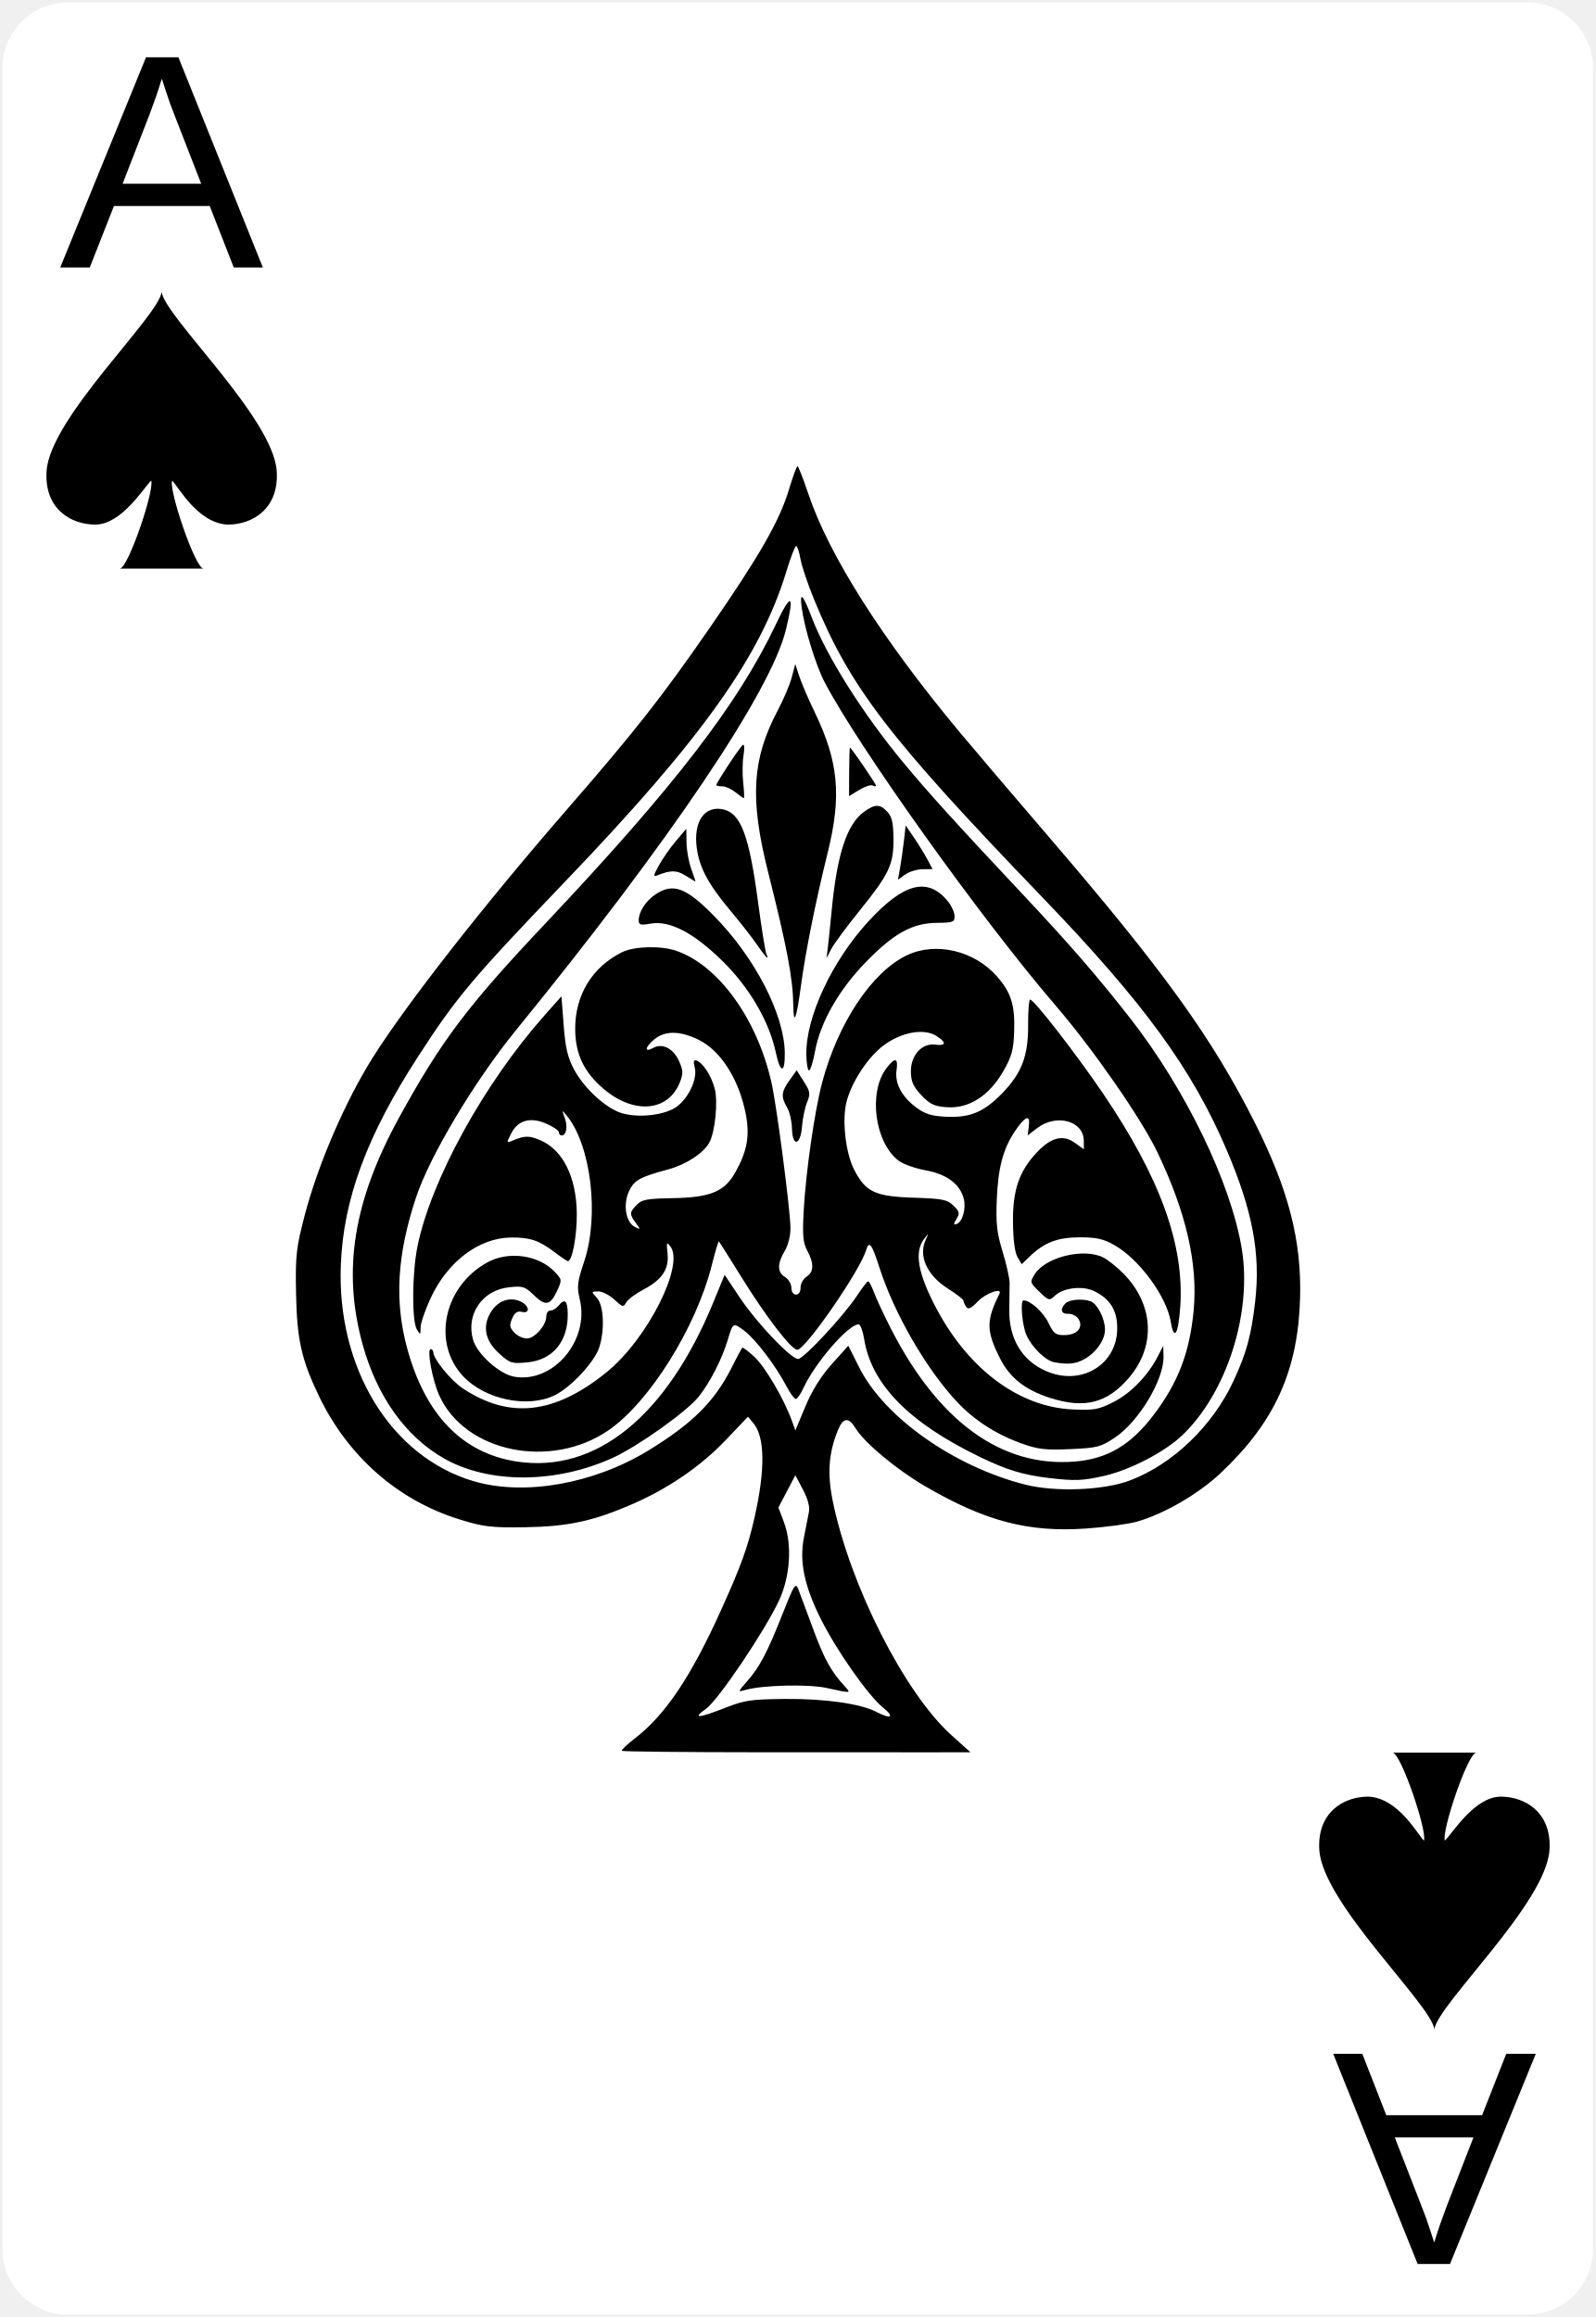
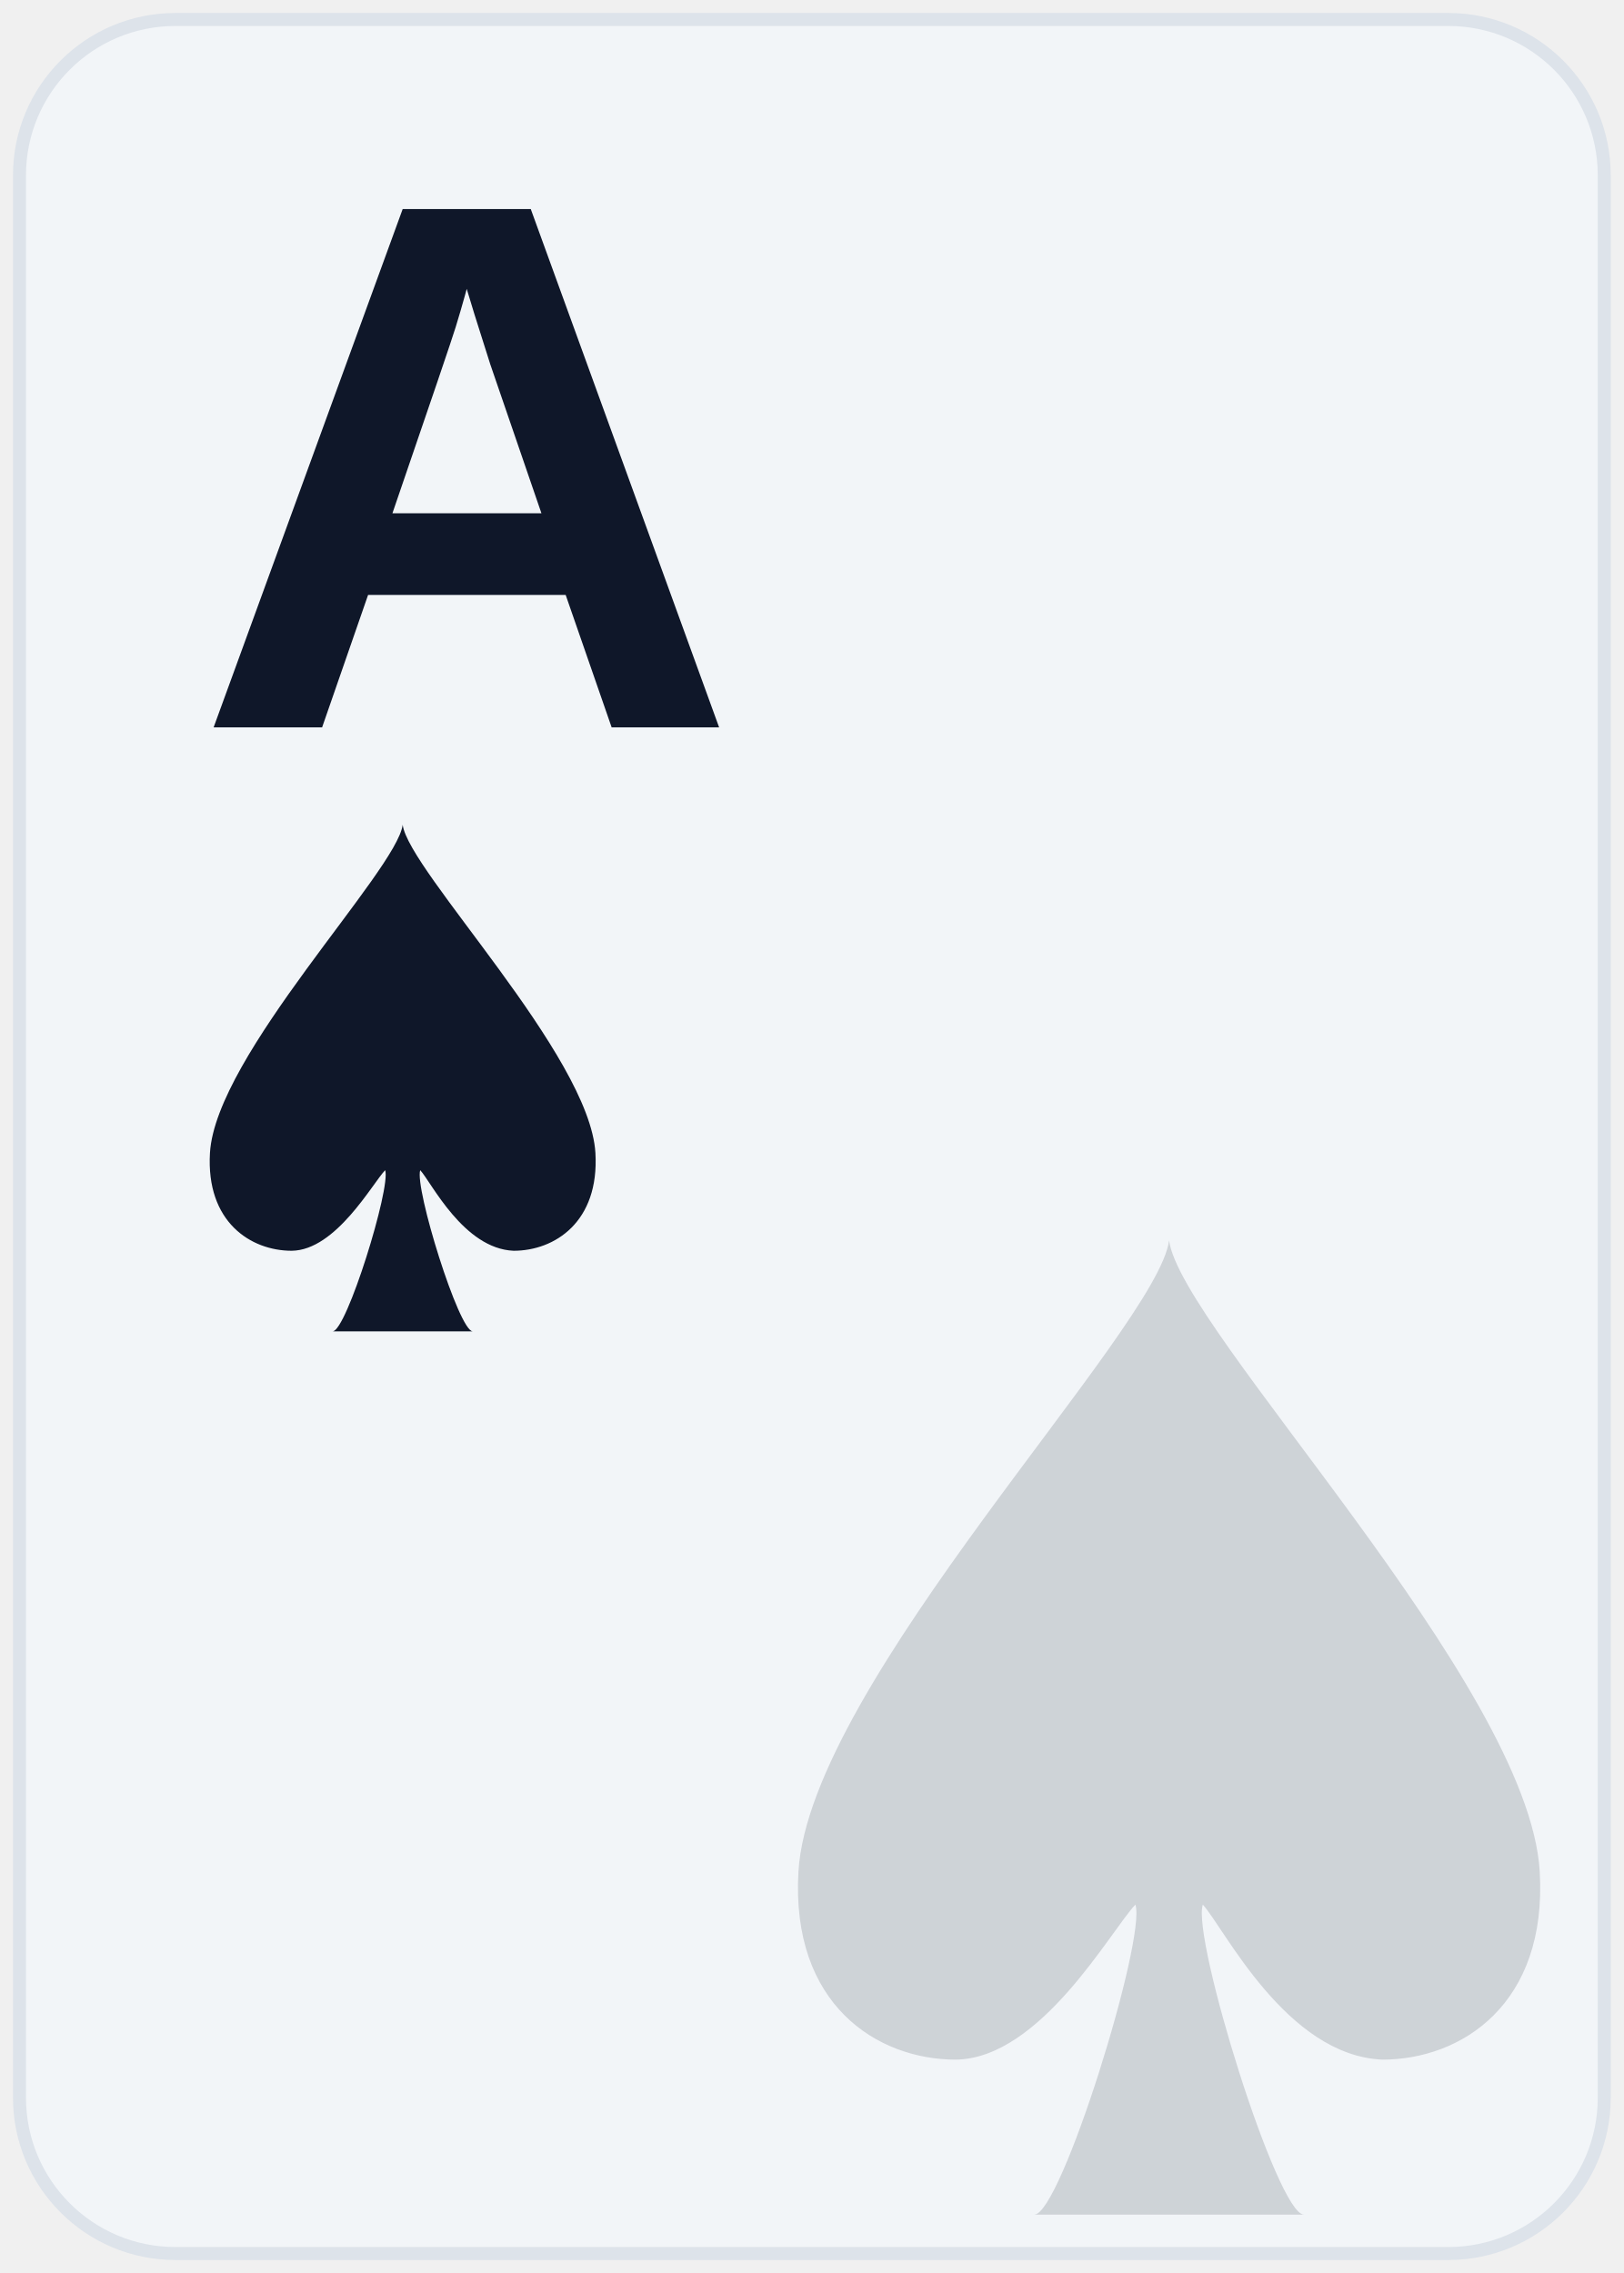
- <svg xmlns="http://www.w3.org/2000/svg" width="167.087pt" height="242.667pt" viewBox="0 0 167.087 242.667" xml:space="preserve" id="svg2" version="1.1">
-   <defs id="defs41" />
-   <g id="Layer_x0020_1" style="fill-rule:nonzero;clip-rule:nonzero;stroke:#000000;stroke-miterlimit:4;">
-     <path style="fill:#FFFFFF;stroke-width:0;" d="M166.837,235.548c0,3.777-3.087,6.869-6.871,6.869H7.111c-3.775,0-6.861-3.092-6.861-6.869V7.12C0.25,3.343,3.336,0.25,7.111,0.25h152.855    c3.784,0,6.871,3.093,6.871,6.87v228.428z" id="path5" />
-     <g style="stroke:none;" id="g7">
-       <g id="g9">
- 				
- 			</g>
-     </g>
-     <g id="g15">
- 			
- 		</g>
-     <g id="g19">
- 			
- 		</g>
-     <g style="stroke:none;" id="g23">
-       <g id="g25">
- 				
- 			</g>
-     </g>
-     <g style="stroke:none;" id="g31">
-       <g id="g33">
- 				
- 			</g>
-     </g>
+ <svg xmlns="http://www.w3.org/2000/svg" width="250" height="350" viewBox="0 0 250 350">
+   <defs>
+     <clipPath id="cc_AS">
+       <rect x="3" y="3" width="244" height="344" rx="24" ry="24" />
+     </clipPath>
+   </defs>
+   <rect x="3" y="3" width="244" height="344" rx="24" ry="24" fill="#f2f5f8" stroke="#dde3ea" stroke-width="2" />
+   <g clip-path="url(#cc_AS)">
+     <path d="M 7.989,3.103 C 7.747,-0.954 0.242,-8.59 0,-10.5 c -0.242,1.909 -7.747,9.545 -7.989,13.603 -0.169,2.868 1.695,4.057 3.39,4.057 1.835,-0.022 3.351,-2.801 3.873,-3.341 0.242,0.716 -1.603,6.682 -2.179,6.682 l 5.811,0 C 2.33,10.501 0.485,4.535 0.727,3.819 1.184,4.315 2.524,7.077 4.601,7.16 6.295,7.159 8.158,5.971 7.989,3.103 z" fill="#0f1729" opacity="0.16" transform="translate(180,266) scale(7.1429) translate(0,0)" />
  </g>
-   <text xml:space="preserve" style="font-size:32px;font-style:normal;font-weight:normal;line-height:125%;letter-spacing:0px;word-spacing:0px;fill:#000000;fill-opacity:1;stroke:none;font-family:Bitstream Vera Sans" x="6.246" y="28.013" id="text3788">
-     <tspan id="tspan3790" x="6.246" y="28.013" style="font-style:normal;font-variant:normal;font-weight:normal;font-stretch:normal;font-family:Arial;-inkscape-font-specification:Arial">A</tspan>
-   </text>
-   <g transform="matrix(1.508595,0,0,1.379325,16.92904,45.06616)" id="layer1-7">
-     <path id="sl" d="M 7.989,3.103 C 7.747,-0.954 0.242,-8.59 0,-10.5 c -0.242,1.909 -7.747,9.545 -7.989,13.603 -0.169,2.868 1.695,4.057 3.39,4.057 1.835,-0.022 3.351,-2.801 3.873,-3.341 0.242,0.716 -1.603,6.682 -2.179,6.682 l 5.811,0 C 2.33,10.501 0.485,4.535 0.727,3.819 1.184,4.315 2.524,7.077 4.601,7.16 6.295,7.159 8.158,5.971 7.989,3.103 z" style="fill:#000000" />
-   </g>
-   <text xml:space="preserve" style="font-size:32px;font-style:normal;font-weight:normal;line-height:125%;letter-spacing:0px;word-spacing:0px;fill:#000000;fill-opacity:1;stroke:none;font-family:Bitstream Vera Sans" x="-160.908" y="-215.097" id="text3788-2" transform="scale(-1,-1)">
-     <tspan id="tspan3790-3" x="-160.908" y="-215.097" style="font-style:normal;font-variant:normal;font-weight:normal;font-stretch:normal;font-family:Arial;-inkscape-font-specification:Arial">A</tspan>
-   </text>
-   <g transform="matrix(-1.508595,0,0,-1.379325,150.2247,198.0438)" id="layer1-7-8">
-     <path id="sl-0" d="M 7.989,3.103 C 7.747,-0.954 0.242,-8.59 0,-10.5 c -0.242,1.909 -7.747,9.545 -7.989,13.603 -0.169,2.868 1.695,4.057 3.39,4.057 1.835,-0.022 3.351,-2.801 3.873,-3.341 0.242,0.716 -1.603,6.682 -2.179,6.682 l 5.811,0 C 2.33,10.501 0.485,4.535 0.727,3.819 1.184,4.315 2.524,7.077 4.601,7.16 6.295,7.159 8.158,5.971 7.989,3.103 z" style="fill:#000000" />
-   </g>
-   <path style="fill:#000000" d="m 79.5,183.521 c -7.826,-0.004 -14.295,-0.072 -14.375,-0.151 -0.081,-0.078 0.556,-0.684 1.416,-1.346 3.13,-2.41 5.827,-6.427 8.939,-13.312 2.139,-4.732 2.827,-6.631 3.538,-9.761 1.137,-5.009 1.1,-8.437 -0.106,-9.882 l -0.578,-0.693 -2.33,2.448 c -2.59,2.721 -5.961,5.038 -9.722,6.683 -4.12,1.802 -6.785,2.378 -11.31,2.446 -3.568,0.053 -4.337,-0.04 -6.887,-0.834 -6.438,-2.004 -11.655,-6.595 -14.694,-12.929 -1.831,-3.816 -2.298,-5.93 -2.387,-10.787 -0.072,-3.929 0.014,-4.693 0.907,-8.117 1.395,-5.347 4.254,-11.962 7.164,-16.579 3.537,-5.612 11.693,-16.027 20.313,-25.941 7.092,-8.157 9.95,-11.791 14.898,-18.945 5.264,-7.612 7.354,-11.261 8.351,-14.582 0.399,-1.328 0.797,-2.414 0.885,-2.415 0.088,-5.1e-5 0.604,1.319 1.146,2.932 2.156,6.414 7.733,15.195 15.82,24.905 1.44,1.729 5.632,6.653 9.316,10.942 12.066,14.047 17.16,21.119 21.66,30.072 3.485,6.932 4.859,12.276 4.695,18.249 -0.21,7.634 -2.655,13.027 -8.322,18.356 -2.334,2.195 -5.915,4.274 -8.761,5.087 -0.88,0.251 -3.262,0.574 -5.293,0.718 -6.082,0.43 -10.616,-0.762 -16.935,-4.451 -2.963,-1.73 -6.312,-4.525 -7.238,-6.039 -0.748,-1.224 -1.321,-1.146 -1.883,0.256 -0.944,2.358 -1.095,4.482 -0.521,7.315 1.792,8.834 7.522,20.148 12.442,24.569 l 1.988,1.786 -3.955,0.004 c -2.175,0.003 -10.358,5.4e-4 -18.184,-0.004 z m 12.99,-4.672 c -1.542,-1.233 -4.883,-5.992 -6.538,-9.312 -1.721,-3.453 -2.247,-5.989 -1.76,-8.486 0.2,-1.024 0.437,-2.239 0.527,-2.701 0.105,-0.539 -0.12,-1.379 -0.628,-2.343 l -0.792,-1.503 -0.888,1.691 -0.888,1.691 0.586,1.557 c 0.865,2.297 0.658,5.634 -0.505,8.148 -1.47,3.176 -6.396,10.49 -7.665,11.38 -1.486,1.042 -0.826,1.008 2.005,-0.103 2.04,-0.801 2.691,-0.897 6.292,-0.931 4.137,-0.039 7.912,0.498 9.559,1.359 1.532,0.801 1.932,0.544 0.695,-0.445 z m -5.933,-2.066 c -1.911,-0.417 -6.729,-0.297 -8.513,0.213 -0.791,0.226 -0.789,0.217 0.175,-0.875 1.327,-1.502 2.166,-3.093 3.738,-7.09 1.209,-3.074 1.364,-3.319 1.649,-2.596 0.173,0.439 0.86,2.284 1.526,4.099 1.167,3.178 1.893,4.507 3.299,6.033 0.737,0.8 0.779,0.795 -1.873,0.216 z M 118.364,155.044 c 4.476,-1.707 8.628,-5.698 10.81,-10.392 1.373,-2.954 1.861,-4.737 2.277,-8.32 0.583,-5.024 -0.265,-9.532 -2.997,-15.929 -3.611,-8.455 -8.685,-15.408 -19.291,-26.43 C 93.039,77.217 89.044,72.003 85.25,62.765 c -0.649,-1.581 -1.288,-3.488 -1.42,-4.237 -0.131,-0.749 -0.335,-1.357 -0.452,-1.35 -0.117,0.007 -0.582,1.223 -1.033,2.704 -2.715,8.906 -8.835,17.488 -23.073,32.356 -9.924,10.364 -11.469,12.202 -15.537,18.497 -5.315,8.223 -7.765,14.841 -8.039,21.719 -0.433,10.846 5.25,20.117 13.9,22.675 5.289,1.564 12.55,0.295 18.271,-3.193 4.596,-2.802 6.936,-5.115 8.705,-8.602 0.569,-1.121 1.086,-2.102 1.15,-2.179 0.063,-0.077 0.64,0.348 1.281,0.945 1.123,1.045 3.089,4.385 3.904,6.63 l 0.392,1.08 1.055,-2.522 c 0.701,-1.674 1.632,-3.164 2.772,-4.433 l 1.717,-1.911 1.148,2.285 c 2.619,5.215 9.929,10.372 17.373,12.258 3.182,0.806 8.258,0.602 10.998,-0.443 z m -8.513,-0.248 c -2.71,-0.322 -4.411,-0.841 -7.239,-2.21 -7.434,-3.6 -11.354,-7.601 -12.114,-12.366 -0.134,-0.838 -0.394,-1.521 -0.578,-1.518 -1.091,0.016 -4.593,4.072 -5.8,6.717 -0.274,0.6 -0.623,1.092 -0.776,1.095 -0.153,0.003 -0.598,-0.606 -0.99,-1.351 -1.133,-2.158 -3.246,-4.932 -4.412,-5.795 -1.177,-0.871 -1.173,-0.873 -1.732,0.986 -0.598,1.988 -1.823,4.386 -3.017,5.903 -1.218,1.548 -6.374,5.222 -9.021,6.428 -5.947,2.71 -12.95,2.738 -17.656,0.071 -4.032,-2.285 -7.05,-6.518 -8.552,-11.993 -2.123,-7.739 -0.942,-15.025 3.849,-23.745 4.413,-8.031 7.138,-11.648 15.262,-20.254 13.469,-14.267 20.243,-23.052 24.166,-31.34 1.63,-3.444 1.992,-3.268 1.07,0.521 -1.575,6.473 -12.141,22.15 -28.279,41.957 -4.349,5.338 -9.035,13.187 -10.472,17.54 -1.974,5.98 -2.259,10.796 -0.931,15.721 1.887,7.001 5.788,11.042 11.495,11.909 8.277,1.258 15.681,-4.739 20.583,-16.672 l 1.183,-2.881 1.623,2.43 c 1.761,2.637 5.339,6.392 6.081,6.381 0.569,-0.008 4.757,-4.507 6.135,-6.591 0.558,-0.843 1.094,-1.538 1.191,-1.544 0.097,-0.006 0.378,0.528 0.624,1.188 0.246,0.659 1.025,2.329 1.73,3.712 4.995,9.793 11.616,14.596 19.275,13.98 3.406,-0.274 5.868,-1.722 8.248,-4.852 2.579,-3.391 3.798,-6.562 4.213,-10.955 0.461,-4.879 -0.77,-10.259 -3.791,-16.581 -1.694,-3.543 -6.705,-10.765 -10.683,-15.396 -7.777,-9.053 -20.649,-27.077 -24.186,-33.866 -0.917,-1.76 -2.1,-5.62 -2.389,-7.797 -0.234,-1.759 0.124,-1.401 1.066,1.067 1.535,4.023 5.327,10.038 9.525,15.109 2.631,3.179 5.534,6.381 12.821,14.143 4.696,5.002 7.671,8.441 11.04,12.762 5.762,7.389 10.498,17.183 11.636,24.065 1.112,6.718 -1.573,15.125 -6.249,19.565 -1.824,1.732 -5.447,3.616 -8.131,4.227 -2.285,0.52 -3.09,0.552 -5.819,0.228 z m -2.841,-3.603 c -2.727,-0.992 -5.001,-2.462 -6.811,-4.402 -3.217,-3.449 -6.565,-9.253 -8.095,-14.034 -0.801,-2.502 -1.082,-2.866 -1.4,-1.812 -0.653,2.169 -6.35,10.413 -7.203,10.423 -0.605,0.008 -3.242,-3.41 -5.753,-7.456 -1.301,-2.096 -2.408,-3.852 -2.459,-3.902 -0.051,-0.05 -0.387,1.078 -0.746,2.505 -1.642,6.524 -6.544,14.355 -10.819,17.286 -6.034,4.136 -14.975,2.314 -17.701,-3.608 -0.726,-1.577 -1.347,-4.888 -0.918,-4.894 0.147,-0.003 0.27,0.144 0.272,0.324 0.011,0.714 1.842,2.958 3.089,3.786 4.894,3.247 9.614,2.718 15.057,-1.687 4.255,-3.443 8.195,-11.212 6.686,-13.182 -0.391,-0.51 -0.425,-0.432 -0.301,0.693 0.184,1.67 -0.543,2.783 -2.486,3.804 -0.84,0.441 -1.666,1.059 -1.836,1.373 -0.283,0.524 -0.386,0.499 -1.245,-0.299 -0.515,-0.478 -1.276,-0.865 -1.692,-0.859 -0.743,0.011 -0.745,0.022 -0.145,0.666 0.729,0.782 0.853,3.335 0.253,5.204 -0.483,1.506 -2.944,4.158 -4.633,4.995 -2.833,1.403 -7.339,0.471 -9.633,-1.992 -3.286,-3.53 -1.997,-9.456 2.597,-11.936 2.206,-1.191 5.338,-0.742 6.996,1.003 0.777,0.818 0.783,0.86 0.271,1.976 -0.716,1.561 -1.222,1.661 -2.434,0.485 -0.951,-0.923 -1.17,-0.991 -2.641,-0.828 -2.785,0.31 -4.508,2.847 -3.733,5.498 0.444,1.519 2.769,3.598 4.322,3.866 4.075,0.702 7.884,-3.797 6.854,-8.094 -0.321,-1.339 -0.268,-1.8 0.462,-3.985 1.6,-4.794 0.705,-12.203 -1.846,-15.287 -0.504,-0.61 -0.512,-0.6 -0.198,0.241 0.34,0.91 0.18,1.848 -0.317,1.855 -0.158,0.003 -0.289,-0.147 -0.292,-0.333 -0.003,-0.185 -0.607,-0.596 -1.343,-0.912 -1.677,-0.721 -2.968,-0.34 -3.678,1.084 -0.465,0.933 -0.46,0.97 0.101,0.731 1.329,-0.569 1.799,-0.577 3.006,-0.055 2.339,1.013 3.749,3.86 3.791,7.656 0.025,2.296 -0.477,4.989 -0.931,4.995 -0.093,0.002 -0.718,-0.419 -1.389,-0.934 -1.615,-1.241 -2.633,-1.579 -4.636,-1.54 -3.343,0.064 -6.596,2.542 -8.368,6.376 -0.574,1.241 -1.042,2.622 -1.041,3.069 0.002,0.774 -0.016,0.782 -0.387,0.176 -0.537,-0.879 -0.501,-5.9 0.062,-8.678 1.417,-6.985 6.993,-17.112 13.367,-24.278 l 1.715,-1.928 0.232,3.024 c 0.182,2.371 0.416,3.371 1.085,4.631 1.04,1.959 3.309,4.051 4.953,4.567 1.796,0.563 4.64,0.225 5.847,-0.695 1.256,-0.958 2.147,-2.935 1.84,-4.085 -0.161,-0.604 -0.111,-0.815 0.171,-0.725 0.681,0.216 1.616,1.668 1.939,3.013 0.33,1.372 0.023,4.421 -0.558,5.546 -0.581,1.125 -2.452,2.35 -4.376,2.865 -2.934,0.785 -3.534,1.124 -4.071,2.299 -0.627,1.373 -0.323,3.22 0.609,3.7 0.627,0.324 0.632,0.308 0.117,-0.403 -0.683,-0.945 -0.676,-1.102 0.091,-1.892 0.545,-0.562 1.067,-0.66 3.766,-0.706 3.959,-0.068 5.432,-0.676 6.571,-2.713 1.247,-2.229 1.53,-3.841 1.079,-6.136 -0.712,-3.62 -2.622,-6.612 -4.942,-7.745 -1.933,-0.944 -3.486,-0.964 -4.6,-0.06 -1.01,0.819 -1.113,1.456 -0.15,0.921 0.979,-0.543 2.139,0.063 2.733,1.428 0.419,0.962 0.426,1.267 0.055,2.194 -1.229,3.069 -4.825,3.36 -8,0.648 -2.029,-1.733 -2.929,-3.621 -2.952,-6.195 -0.033,-3.586 1.769,-6.553 4.923,-8.108 1.256,-0.619 4.043,-0.694 5.635,-0.151 4.443,1.514 8.515,7.152 10.008,13.855 0.553,2.483 1.951,13.204 1.979,15.174 0.011,0.801 -0.24,1.81 -0.606,2.431 -0.795,1.348 -0.781,2.22 0.041,2.718 0.357,0.215 0.653,0.718 0.659,1.118 0.006,0.431 0.207,0.723 0.493,0.719 0.286,-0.004 0.478,-0.302 0.471,-0.733 -0.006,-0.399 0.276,-0.911 0.626,-1.137 0.773,-0.499 0.797,-1.386 0.076,-2.731 -0.441,-0.823 -0.511,-1.575 -0.381,-4.076 0.209,-4.004 1.139,-10.505 1.927,-13.483 1.669,-6.302 5.231,-11.649 8.918,-13.39 3.004,-1.419 7.02,-0.473 9.387,2.21 1.505,1.706 1.914,3.015 1.815,5.807 -0.07,1.964 -0.251,2.612 -1.176,4.203 -1.476,2.539 -3.58,3.869 -5.867,3.708 -1.327,-0.093 -1.766,-0.3 -2.67,-1.257 -0.853,-0.903 -1.086,-1.421 -1.101,-2.45 -0.026,-1.72 1.149,-3.033 2.548,-2.849 1.161,0.153 1.211,-0.219 0.123,-0.91 -1.297,-0.822 -3.629,-0.412 -5.497,0.966 -1.66,1.225 -3.381,3.839 -3.92,5.956 -0.476,1.866 -0.099,5.285 0.774,7.022 1.201,2.39 2.199,2.869 6.241,2.997 3.033,0.096 3.537,0.196 4.185,0.825 0.643,0.625 0.685,0.802 0.326,1.396 -0.34,0.563 -0.338,0.655 0.014,0.532 0.617,-0.215 1.011,-1.642 0.738,-2.667 -0.408,-1.53 -1.791,-2.555 -3.98,-2.951 -1.091,-0.197 -2.367,-0.652 -2.836,-1.009 -2.514,-1.917 -3.199,-7.167 -1.267,-9.701 0.881,-1.155 1.24,-1.082 1.049,0.214 -0.203,1.381 0.544,2.791 2.079,3.926 0.921,0.681 1.605,0.889 3.148,0.959 2.484,0.112 3.934,-0.499 5.838,-2.46 2.051,-2.113 2.735,-3.918 2.715,-7.158 -0.009,-1.457 0.087,-2.652 0.214,-2.655 0.397,-0.009 4.82,5.692 7.639,9.847 5.977,8.811 8.528,15.86 8.079,22.325 -0.202,2.91 -0.65,3.631 -0.988,1.589 -0.442,-2.676 -3.31,-6.575 -5.925,-8.056 -1.134,-0.642 -1.878,-0.808 -3.601,-0.805 -2.338,0.005 -3.72,0.533 -5.246,2.002 l -0.843,0.812 -0.442,-0.749 c -0.282,-0.478 -0.453,-1.794 -0.473,-3.641 -0.036,-3.37 0.645,-5.355 2.517,-7.335 1.484,-1.57 2.723,-1.876 3.972,-0.981 l 0.938,0.672 -0.014,-0.924 c -0.031,-2.063 -2.873,-2.824 -4.866,-1.304 l -1.012,0.772 0.128,-0.974 c 0.166,-1.263 -0.388,-1.06 -1.456,0.534 -1.242,1.853 -1.769,3.833 -1.903,7.155 -0.103,2.527 0.003,3.47 0.608,5.454 0.403,1.32 0.733,2.797 0.735,3.283 0.002,0.486 -0.014,1.716 -0.034,2.732 -0.061,3.065 1.295,5.366 3.821,6.486 3.718,1.649 7.542,-0.681 7.484,-4.561 -0.027,-1.82 -0.755,-2.974 -2.387,-3.788 -1.208,-0.602 -3.232,-0.377 -4.128,0.459 -0.601,0.56 -0.657,0.546 -1.64,-0.408 -1.003,-0.973 -1.01,-1.001 -0.472,-1.849 1.134,-1.788 5.145,-2.76 7.167,-1.736 0.481,0.243 1.417,0.989 2.08,1.656 3.209,3.23 3.457,7.606 0.619,10.929 -2.285,2.675 -4.653,3.282 -8.277,2.121 -2.613,-0.837 -4.235,-2.124 -5.254,-4.168 -1.437,-2.881 -1.443,-3.914 -0.044,-6.735 0.343,-0.692 -1.401,-0.085 -2.24,0.779 -0.743,0.765 -1.037,0.902 -1.247,0.581 -0.151,-0.231 -0.279,-0.523 -0.284,-0.649 -0.004,-0.126 -0.723,-0.681 -1.596,-1.234 -2.233,-1.415 -3.149,-3.435 -2.343,-5.169 0.317,-0.683 0.312,-0.685 -0.162,-0.076 -1.078,1.388 -0.679,3.647 1.304,7.37 3.392,6.371 8.678,10.271 14.246,10.51 2.255,0.097 2.711,0.013 4.277,-0.782 1.801,-0.915 3.588,-2.753 4.617,-4.75 l 0.584,-1.134 0.028,1.124 c 0.06,2.418 -2.598,6.838 -5.113,8.506 -1.47,0.975 -1.832,1.067 -4.666,1.193 -2.591,0.115 -3.385,0.023 -5.067,-0.589 z m 3.408,-8.52 c -0.92,-0.165 -2.358,-1.569 -2.924,-2.856 -0.45,-1.022 -0.665,-3.616 -0.3,-3.621 0.694,-0.01 2.061,1.213 2.599,2.328 0.564,1.167 0.764,1.318 1.728,1.304 1.311,-0.019 1.989,-0.84 1.412,-1.708 -0.204,-0.306 -0.676,-0.541 -1.051,-0.521 -0.751,0.039 -0.9,-0.475 -0.311,-1.081 0.408,-0.42 1.797,-0.538 2.65,-0.226 0.705,0.259 1.487,1.783 1.504,2.932 0.017,1.107 -0.94,2.468 -2.215,3.152 -0.891,0.478 -1.672,0.553 -3.092,0.298 z m -58.103,-0.881 c -1.506,-1.349 -1.824,-2.856 -0.918,-4.353 0.723,-1.194 1.942,-1.647 3.085,-1.147 0.959,0.42 1.093,1.334 0.163,1.105 -0.461,-0.113 -0.738,0.076 -1.005,0.687 -0.311,0.71 -0.275,0.943 0.223,1.478 0.326,0.349 0.921,0.63 1.323,0.624 0.823,-0.012 2.041,-1.409 2.028,-2.323 -0.005,-0.33 0.19,-0.602 0.434,-0.606 0.243,-0.003 0.619,-0.226 0.835,-0.495 0.653,-0.812 0.956,-0.564 0.976,0.799 0.044,2.931 -1.548,4.863 -4.224,5.125 -1.612,0.158 -1.815,0.096 -2.919,-0.894 z m 30.625,-23.633 c -0.017,-0.751 -0.244,-1.724 -0.503,-2.162 -0.662,-1.119 -0.617,-1.644 0.244,-2.848 l 0.752,-1.052 0.749,1.173 c 0.674,1.056 0.708,1.273 0.341,2.179 -0.225,0.553 -0.463,1.694 -0.529,2.534 -0.16,2.026 -1.008,2.168 -1.054,0.176 z m -1.688,-7.927 c -0.694,-3.272 -2.796,-6.86 -5.647,-9.639 -3.009,-2.934 -5.472,-4.207 -7.464,-3.858 -1.062,0.186 -1.253,0.133 -1.251,-0.347 0.005,-0.893 0.722,-2.007 1.738,-2.698 1.842,-1.254 3.202,-0.761 6.138,2.223 4.287,4.357 7.364,10.301 7.424,14.343 0.033,2.208 -0.467,2.195 -0.938,-0.023 z m 3.194,0.191 c -0.051,-3.897 2.669,-9.734 6.467,-13.882 3.743,-4.088 6.26,-4.729 8.368,-2.13 0.376,0.464 0.688,1.154 0.694,1.534 0.009,0.628 -0.157,0.692 -1.837,0.707 -2.581,0.023 -4.511,1.085 -7.442,4.094 -2.831,2.908 -4.778,6.311 -5.329,9.316 -0.206,1.122 -0.492,2.042 -0.636,2.044 -0.144,0.003 -0.272,-0.755 -0.284,-1.683 z m -1.366,-5.167 c -0.042,-2.814 -0.654,-6.043 -2.65,-13.975 -1.925,-7.652 -1.672,-11.795 1.031,-16.891 0.6,-1.131 1.257,-2.684 1.46,-3.451 l 0.369,-1.394 0.416,1.279 c 0.229,0.704 0.945,2.374 1.593,3.712 2.522,5.211 2.861,8.796 1.393,14.732 -1.28,5.178 -2.322,10.367 -2.816,14.025 -0.473,3.505 -0.763,4.219 -0.796,1.963 z m -3.788,-6.3 c -0.499,-0.73 -1.755,-2.338 -2.792,-3.574 -2.306,-2.748 -3.254,-4.514 -3.529,-6.573 -0.365,-2.734 0.787,-4.444 2.728,-4.048 1.875,0.383 2.753,2.687 3.685,9.674 0.384,2.878 0.786,5.369 0.893,5.537 0.107,0.168 0.133,0.306 0.058,0.307 -0.075,10e-4 -0.545,-0.595 -1.044,-1.324 z m 7.391,0.426 c 0.068,-0.531 0.264,-2.414 0.434,-4.184 0.549,-5.71 1.585,-8.859 3.336,-10.146 1.174,-0.862 1.697,-0.869 2.478,-0.029 0.484,0.52 0.626,1.143 0.642,2.803 0.025,2.713 -0.444,3.71 -3.548,7.55 -1.347,1.667 -2.678,3.467 -2.958,4.002 l -0.508,0.972 z m -14.894,-7.682 c -0.918,-0.577 -1.543,-0.584 -2.914,-0.035 -0.487,0.195 -0.469,0.059 0.139,-1.045 0.384,-0.698 1.185,-1.843 1.78,-2.544 l 1.082,-1.275 0.022,1.459 c 0.012,0.802 0.241,2.052 0.509,2.778 0.268,0.725 0.458,1.309 0.421,1.296 -0.037,-0.012 -0.504,-0.298 -1.04,-0.634 z M 94.267,90.881 c 0.123,-0.692 0.305,-1.973 0.404,-2.846 l 0.18,-1.587 0.853,1.251 c 0.469,0.688 1.103,1.717 1.408,2.287 l 0.555,1.036 -1.061,0.016 c -0.584,0.009 -1.399,0.26 -1.813,0.559 l -0.751,0.543 z M 77.007,82.964 c -0.422,-0.341 -1.041,-0.617 -1.375,-0.612 -0.334,0.005 -0.608,-0.053 -0.609,-0.129 -0.004,-0.246 2.494,-4.029 2.781,-4.212 0.155,-0.099 0.184,0.384 0.066,1.088 -0.117,0.696 -0.131,1.994 -0.032,2.884 0.099,0.89 0.125,1.615 0.059,1.61 -0.067,-0.005 -0.467,-0.288 -0.889,-0.629 z M 88.932,80.841 c 0.007,-1.398 0.044,-2.543 0.082,-2.544 0.129,-0.005 2.72,3.779 2.723,3.976 0.002,0.108 -0.148,0.107 -0.332,-0.003 -0.184,-0.11 -0.819,0.095 -1.41,0.456 l -1.075,0.656 z" id="path2987" />
+   <text x="30" y="112" text-anchor="start" font-family="'Space Grotesk', Arial, sans-serif" font-weight="700" font-size="116" letter-spacing="0" fill="#0f1729">A</text>
+   <path d="M 7.989,3.103 C 7.747,-0.954 0.242,-8.59 0,-10.5 c -0.242,1.909 -7.747,9.545 -7.989,13.603 -0.169,2.868 1.695,4.057 3.39,4.057 1.835,-0.022 3.351,-2.801 3.873,-3.341 0.242,0.716 -1.603,6.682 -2.179,6.682 l 5.811,0 C 2.33,10.501 0.485,4.535 0.727,3.819 1.184,4.315 2.524,7.077 4.601,7.16 6.295,7.159 8.158,5.971 7.989,3.103 z" fill="#0f1729" transform="translate(62,166) scale(3.7143) translate(0,0)" />
</svg>
